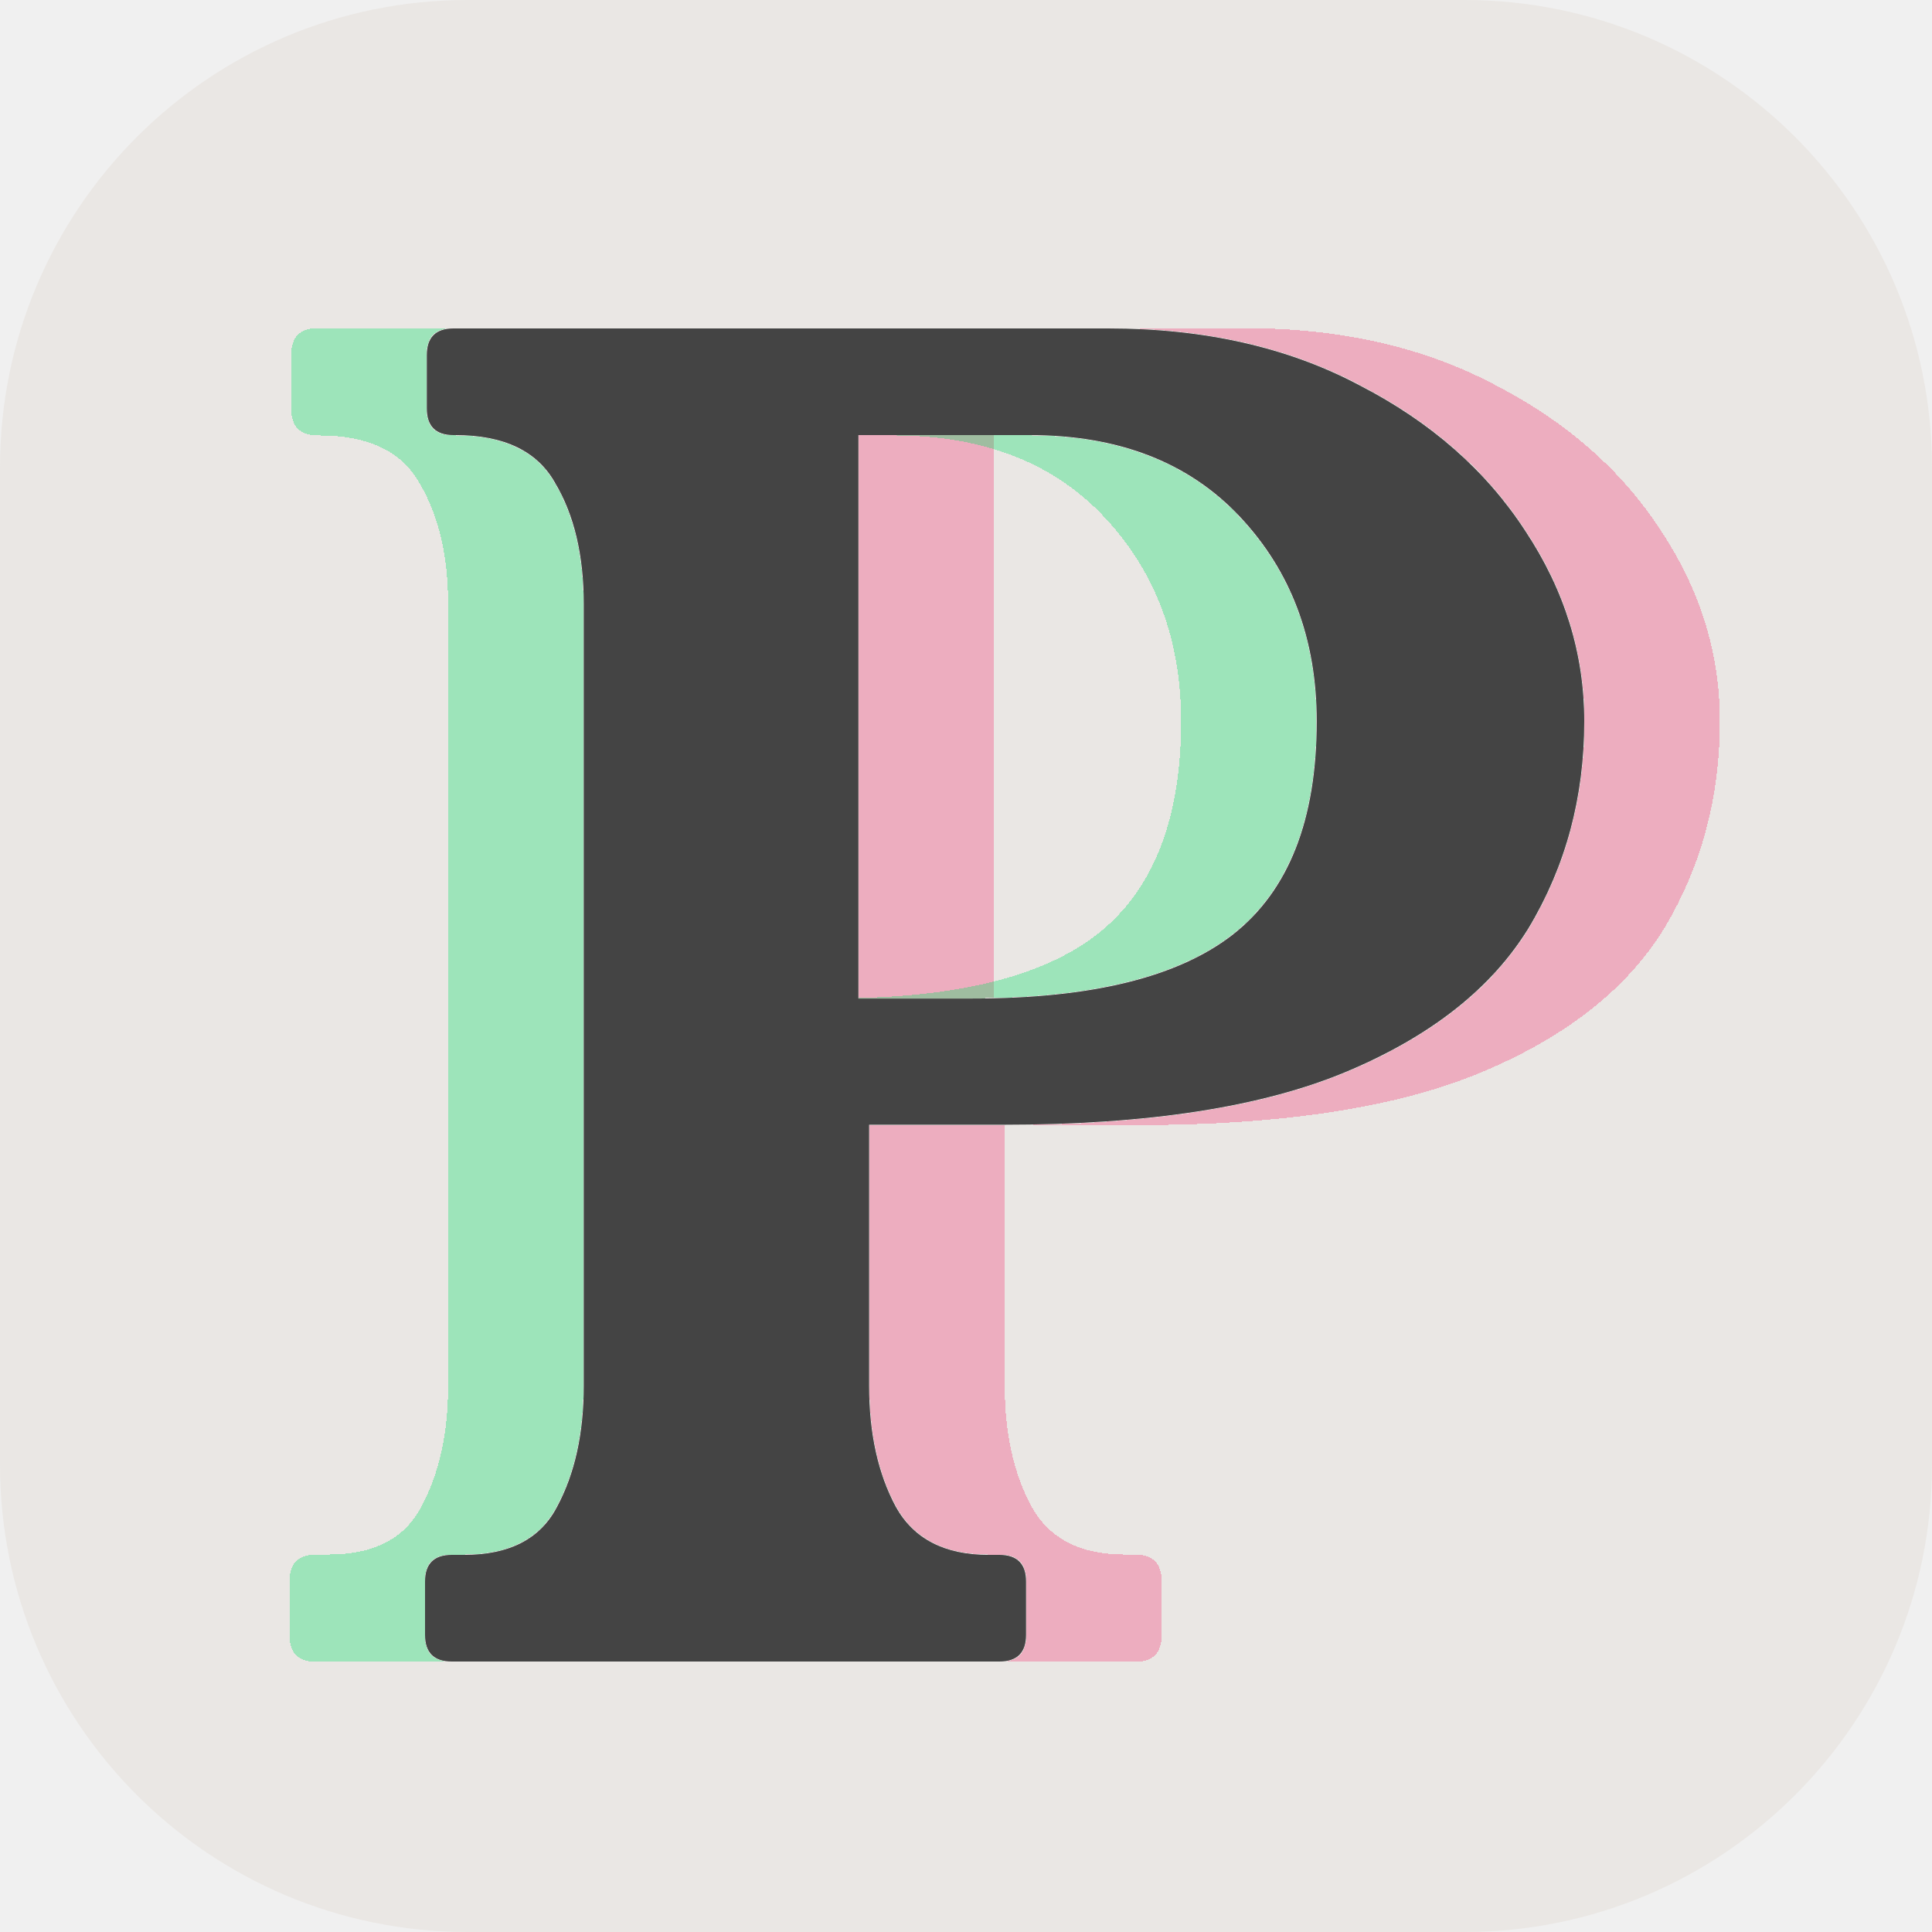
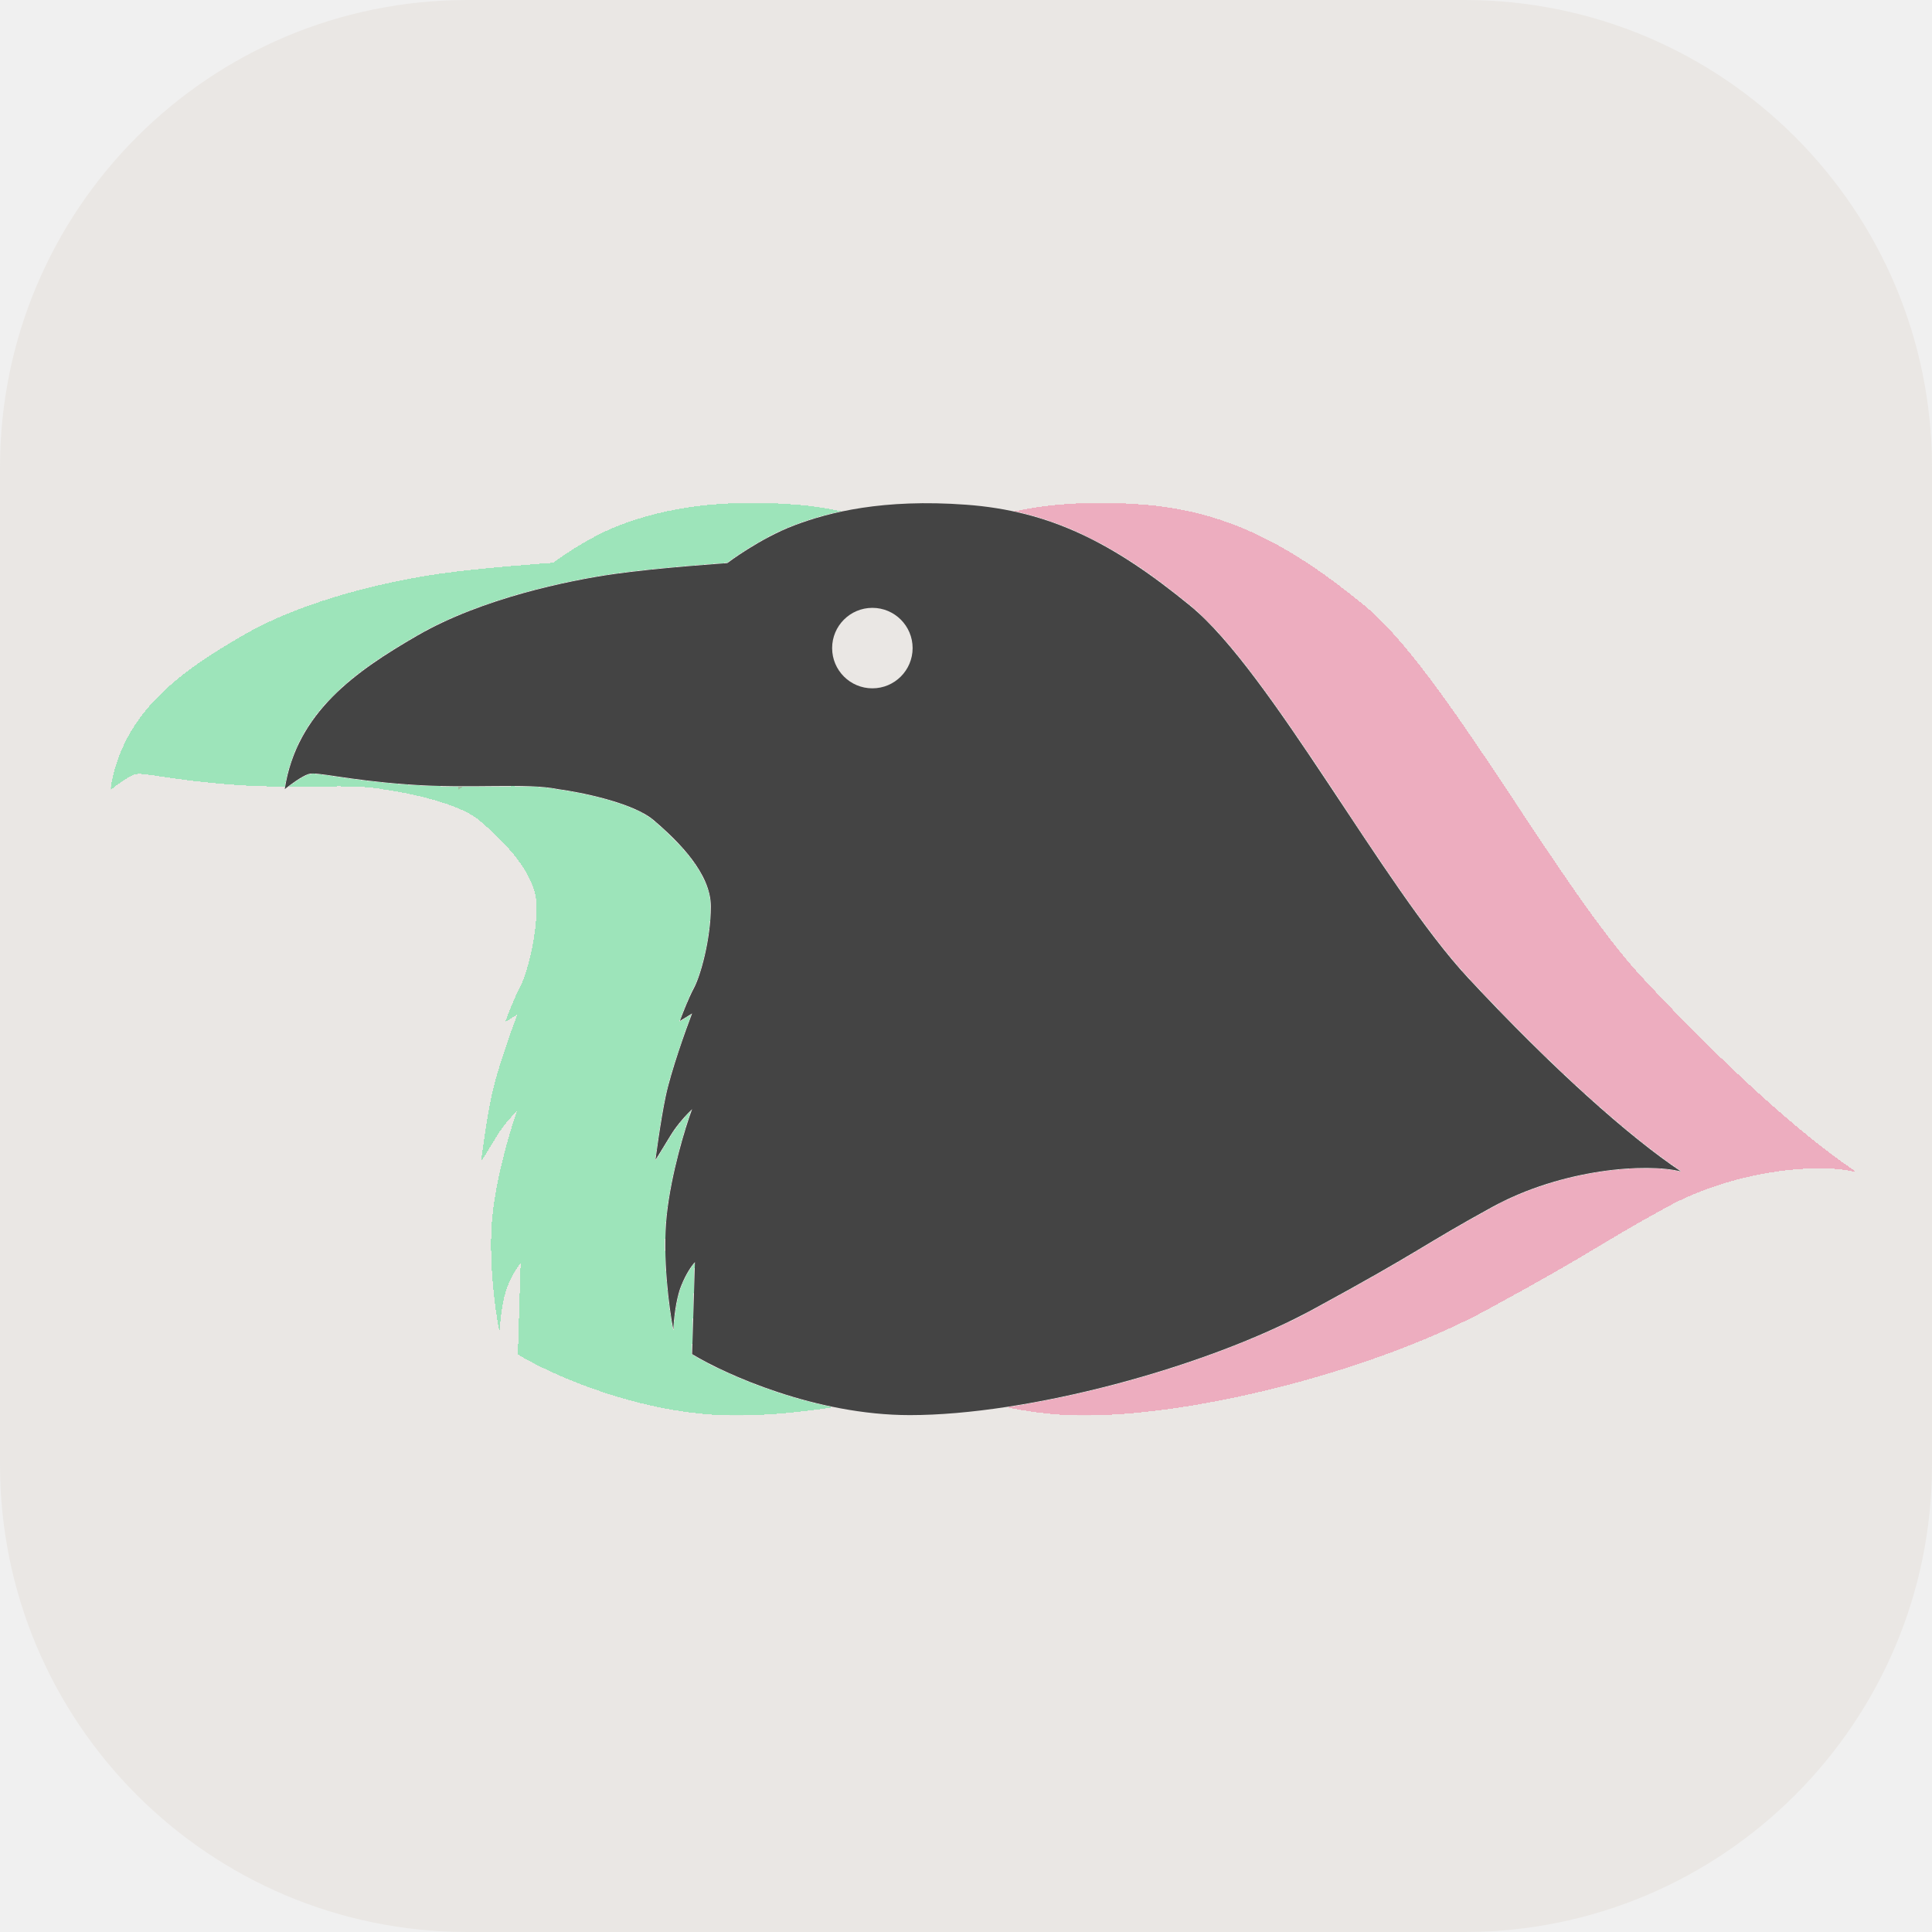
<svg xmlns="http://www.w3.org/2000/svg" width="100" height="100" viewBox="0 0 100 100" fill="none">
-   <g clip-path="url(#clip0_1959_3198)">
+   <g clip-path="url(#clip0_1965_5)">
    <path d="M75.806 0H24.194C10.832 0 0 10.832 0 24.194V75.806C0 89.168 10.832 100 24.194 100H75.806C89.168 100 100 89.168 100 75.806V24.194C100 10.832 89.168 0 75.806 0Z" fill="#EAE7E4" />
-     <g filter="url(#filter0_dd_1959_3198)">
-       <path d="M44.985 71.74C44.985 74.193 45.446 76.279 46.369 77.996C47.292 79.652 48.892 80.48 51.169 80.48H51.723C52.646 80.48 53.108 80.94 53.108 81.86V84.62C53.108 85.54 52.646 86 51.723 86H23.385C22.462 86 22 85.54 22 84.62V81.86C22 80.94 22.462 80.48 23.385 80.48H24.031C26.369 80.48 27.969 79.652 28.831 77.996C29.754 76.279 30.215 74.193 30.215 71.74V31.26C30.215 28.745 29.723 26.66 28.738 25.004C27.815 23.348 26.092 22.52 23.569 22.52H23.477C22.554 22.52 22.092 22.06 22.092 21.14V18.38C22.092 17.46 22.554 17 23.477 17H57.354C62.339 17 66.677 17.981 70.369 19.944C74.061 21.845 76.923 24.36 78.954 27.488C80.985 30.555 82 33.836 82 37.332C82 41.257 81.046 44.815 79.138 48.004C77.231 51.132 74.092 53.616 69.723 55.456C65.354 57.296 59.415 58.216 51.908 58.216H44.985V71.74ZM50.339 51.684C56.492 51.684 60.985 50.58 63.815 48.372C66.708 46.103 68.154 42.423 68.154 37.332C68.154 33.1 66.831 29.573 64.185 26.752C61.538 23.931 57.908 22.52 53.292 22.52H44.431V51.684H50.339Z" fill="#444444" />
+     <g filter="url(#filter0_dd_1965_5)">
+       <path d="M15.955 40.066C15.605 40.183 14.999 40.633 14.74 40.843C15.356 36.856 18.439 34.731 21.606 32.898C24.939 30.968 29.454 30.048 31.743 29.719C34.032 29.39 37.646 29.148 37.646 29.148C37.646 29.148 39.321 27.873 41.119 27.193C42.916 26.512 45.707 25.807 50.009 26.124C54.311 26.441 57.584 28.061 61.619 31.37C65.768 34.773 71.601 45.901 75.975 50.605C80.35 55.309 84.332 58.853 87 60.632C85.222 60.187 80.865 60.483 77.225 62.478C73.585 64.474 73.618 64.696 67.983 67.757C62.348 70.817 53.166 73.246 47.094 73.246C42.236 73.246 37.556 71.141 35.824 70.088L35.969 65.328C35.84 65.457 35.513 65.891 35.241 66.591C34.969 67.29 34.868 68.372 34.852 68.825C34.642 67.757 34.279 65.075 34.512 62.899C34.745 60.722 35.483 58.332 35.824 57.409C35.597 57.62 35.056 58.186 34.706 58.769C34.356 59.352 33.929 60.032 33.929 60.032C33.929 60.032 34.191 58.011 34.463 56.729C34.735 55.447 35.483 53.345 35.824 52.454L35.192 52.843C35.322 52.486 35.649 51.648 35.921 51.142C36.261 50.511 36.795 48.616 36.795 46.916C36.795 45.216 35.144 43.564 33.832 42.447C32.782 41.553 30.091 41.005 28.877 40.843C27.225 40.503 24.407 40.843 21.104 40.601C17.801 40.358 16.392 39.92 15.955 40.066Z" fill="#444444" />
    </g>
+     <circle cx="45.154" cy="33.545" r="2.083" fill="#EAE7E4" />
  </g>
  <defs>
-     <filter id="filter0_dd_1959_3198" x="15" y="17" width="74" height="69" filterUnits="userSpaceOnUse" color-interpolation-filters="sRGB">
+     <filter id="filter0_dd_1965_5" x="5.74" y="26.046" width="90.26" height="47.2" filterUnits="userSpaceOnUse" color-interpolation-filters="sRGB">
      <feFlood flood-opacity="0" result="BackgroundImageFix" />
      <feColorMatrix in="SourceAlpha" type="matrix" values="0 0 0 0 0 0 0 0 0 0 0 0 0 0 0 0 0 0 127 0" result="hardAlpha" />
-       <feOffset dx="7" />
+       <feOffset dx="9" />
      <feComposite in2="hardAlpha" operator="out" />
      <feColorMatrix type="matrix" values="0 0 0 0 0.969 0 0 0 0 0 0 0 0 0 0.307 0 0 0 0.25 0" />
-       <feBlend mode="normal" in2="BackgroundImageFix" result="effect1_dropShadow_1959_3198" />
+       <feBlend mode="normal" in2="BackgroundImageFix" result="effect1_dropShadow_1965_5" />
      <feColorMatrix in="SourceAlpha" type="matrix" values="0 0 0 0 0 0 0 0 0 0 0 0 0 0 0 0 0 0 127 0" result="hardAlpha" />
-       <feOffset dx="-7" />
+       <feOffset dx="-9" />
      <feComposite in2="hardAlpha" operator="out" />
      <feColorMatrix type="matrix" values="0 0 0 0 0 0 0 0 0 0.867 0 0 0 0 0.388 0 0 0 0.33 0" />
-       <feBlend mode="normal" in2="effect1_dropShadow_1959_3198" result="effect2_dropShadow_1959_3198" />
-       <feBlend mode="normal" in="SourceGraphic" in2="effect2_dropShadow_1959_3198" result="shape" />
+       <feBlend mode="normal" in2="effect1_dropShadow_1965_5" result="effect2_dropShadow_1965_5" />
+       <feBlend mode="normal" in="SourceGraphic" in2="effect2_dropShadow_1965_5" result="shape" />
    </filter>
-     <clipPath id="clip0_1959_3198">
+     <clipPath id="clip0_1965_5">
      <rect width="100" height="100" fill="white" />
    </clipPath>
  </defs>
</svg>
